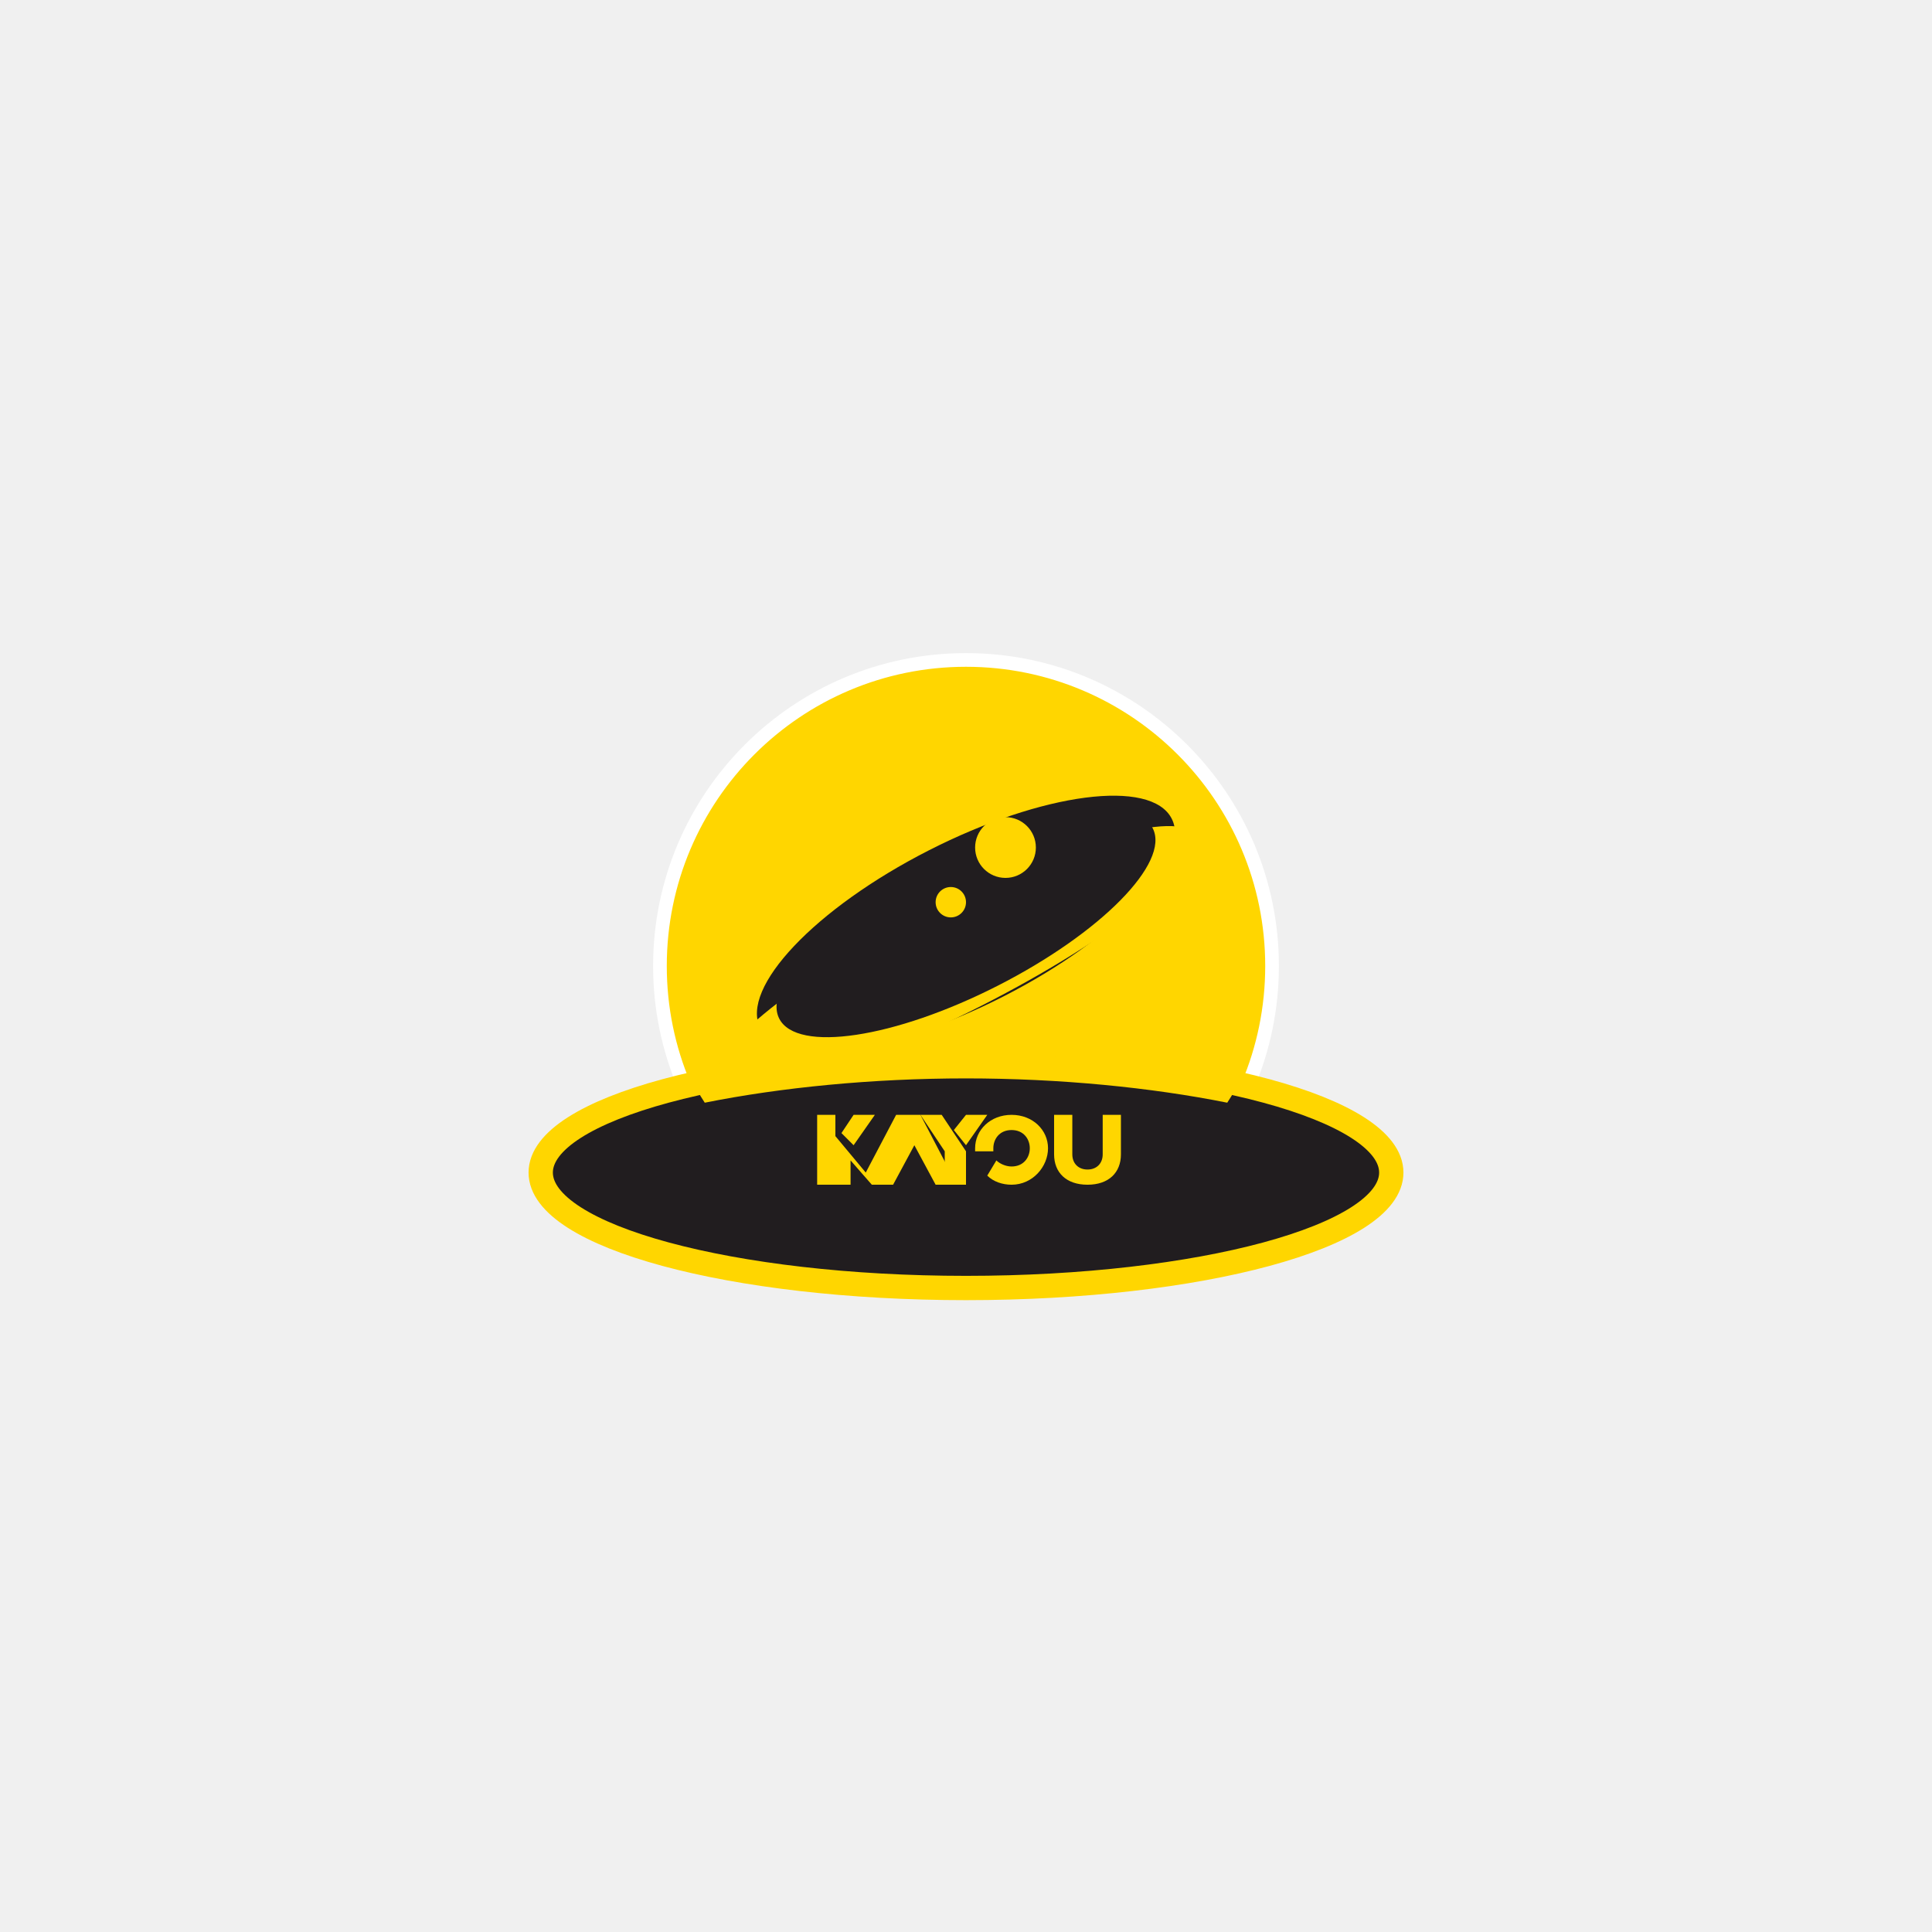
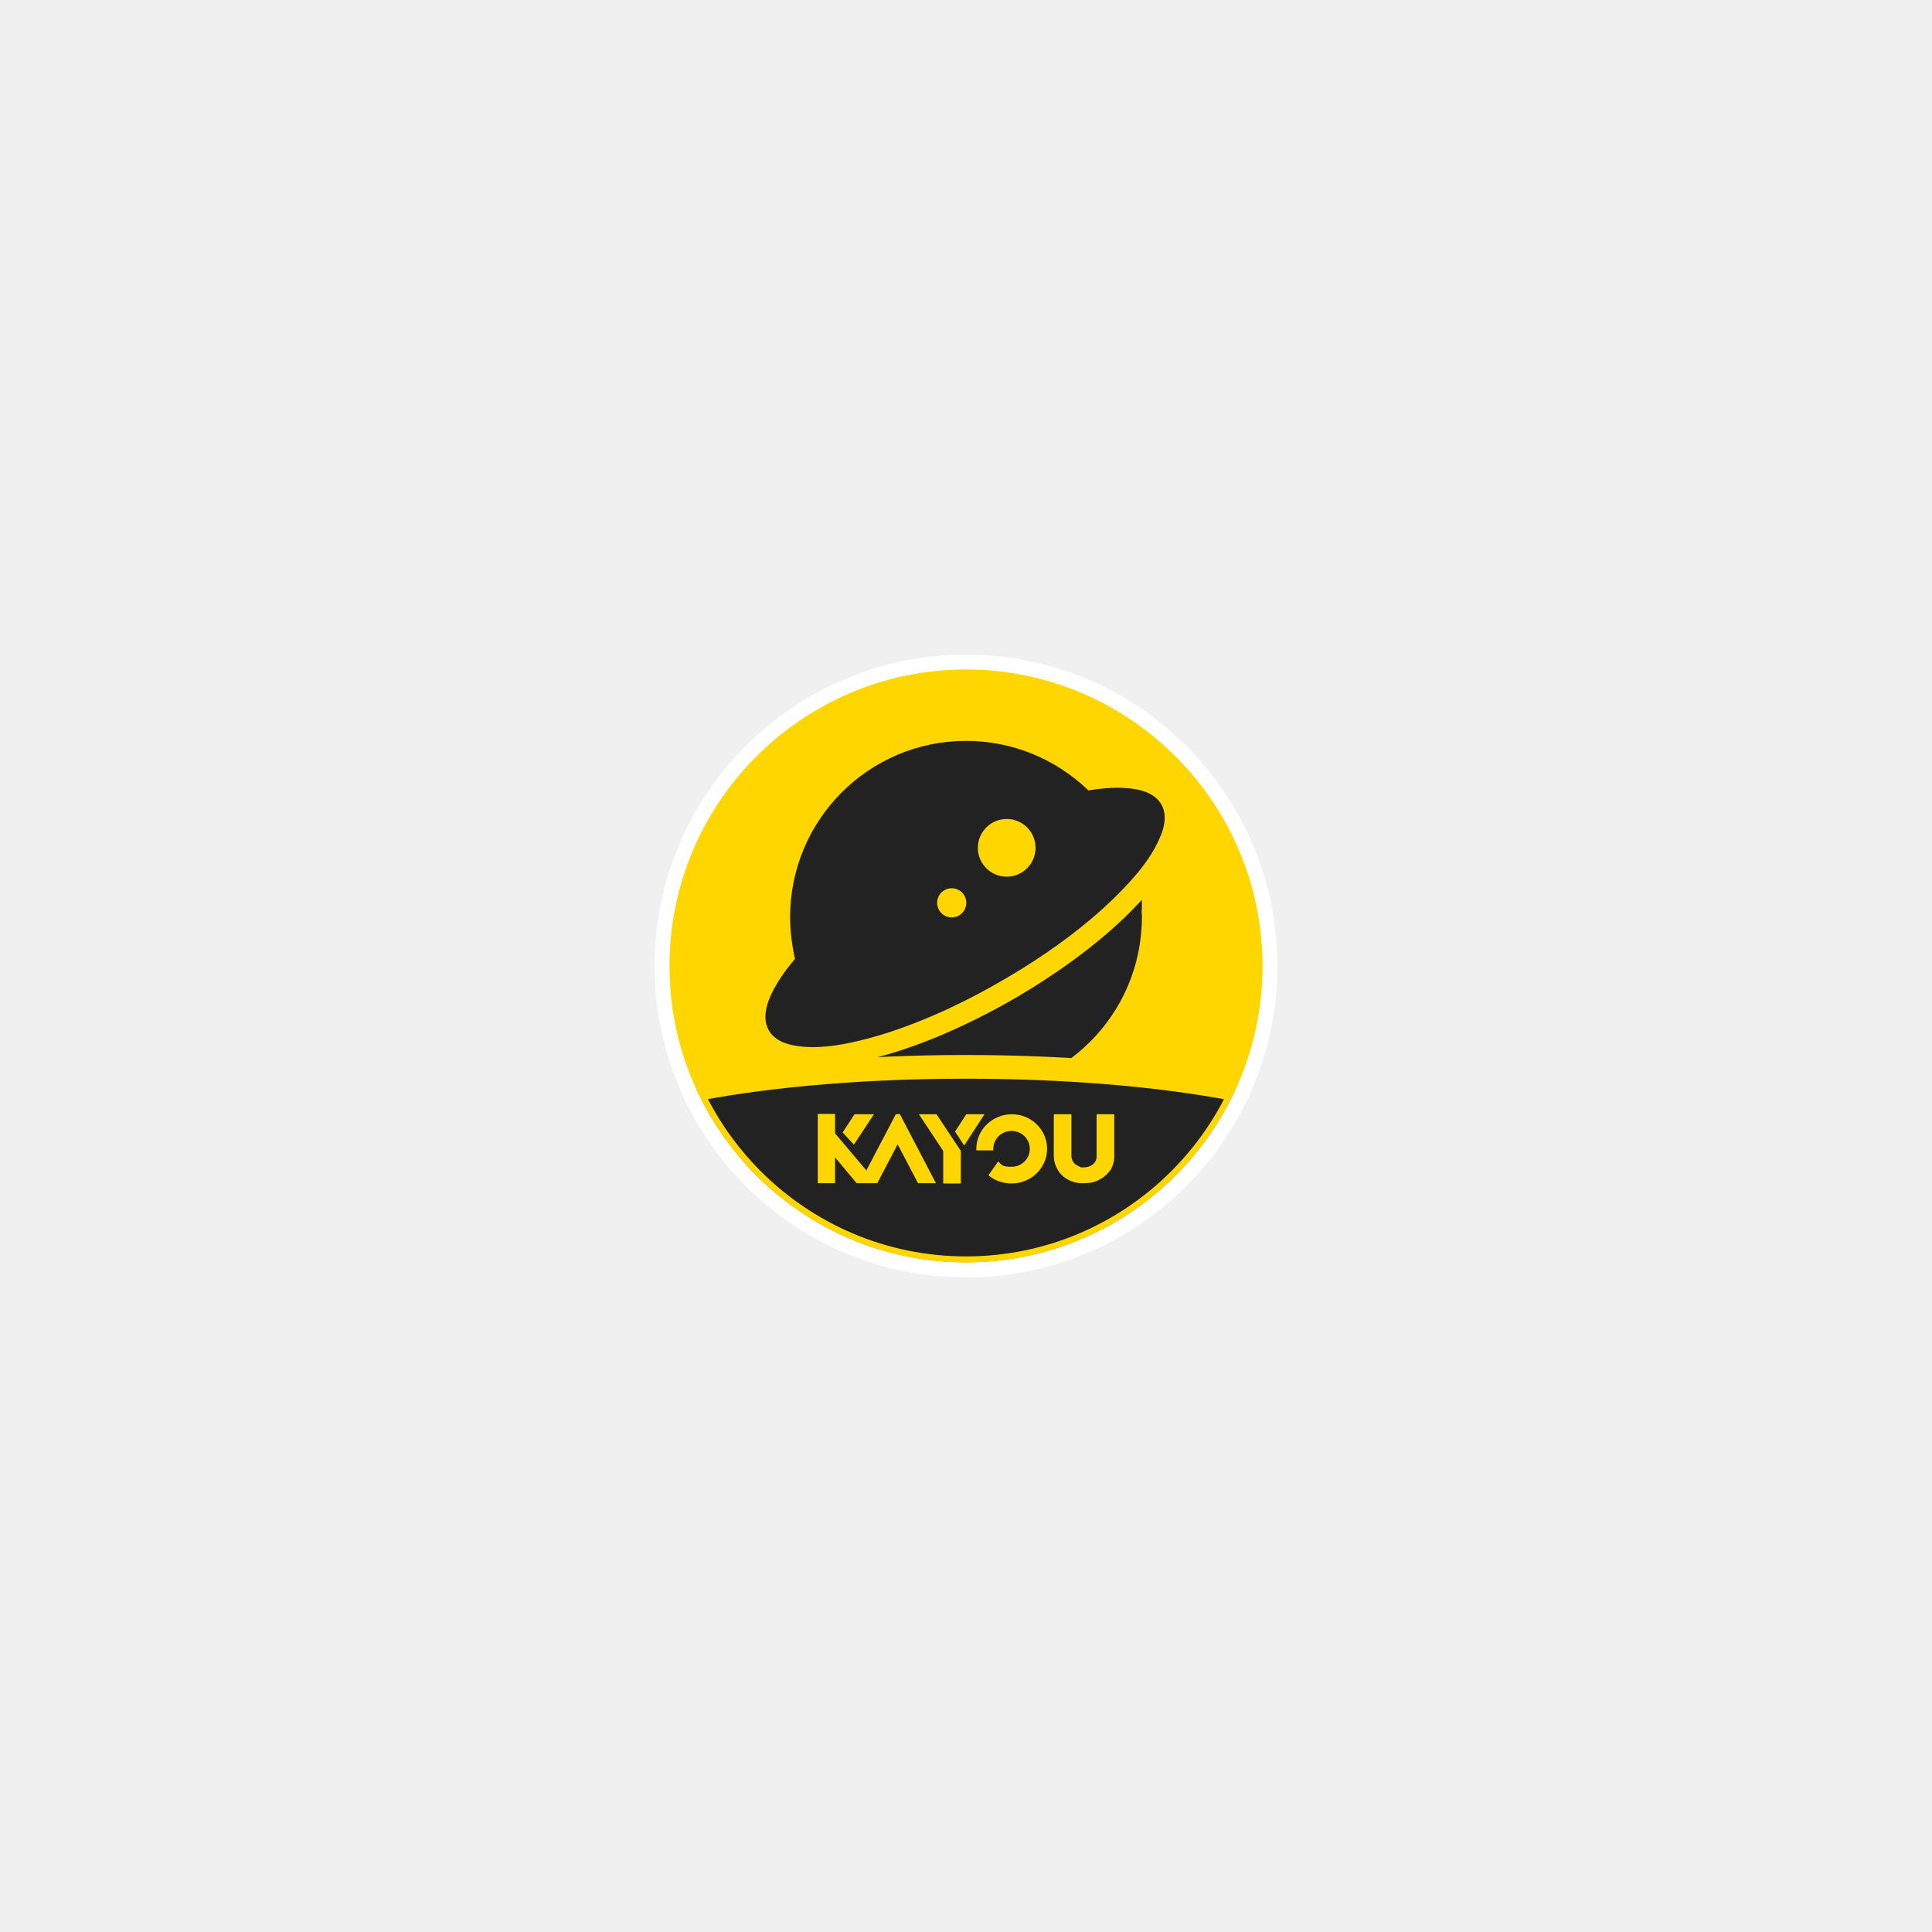
- <svg xmlns="http://www.w3.org/2000/svg" viewBox="0 0 636 636">
+ <svg xmlns="http://www.w3.org/2000/svg" xmlns:xlink="http://www.w3.org/1999/xlink" version="1.1" id="图层_1" x="0px" y="0px" viewBox="0 0 636 636" style="enable-background:new 0 0 636 636;" xml:space="preserve">
+   <style type="text/css">
+ 	.st0{fill:#FFFFFF;}
+ 	.st1{fill:#FFD600;}
+ 	.st2{fill:#222222;stroke:#222222;stroke-width:1.6;}
+ 	.st3{fill:#222222;}
+ 	.st4{clip-path:url(#SVGID_2_);}
+ </style>
  <g>
-     <circle cx="318" cy="318" r="103" fill="#FFFFFF" />
-     <circle cx="318" cy="318" r="97" fill="#FFD600" />
-     <circle cx="318" cy="318" r="97" fill="none" stroke="#FFD600" stroke-width="3" />
-     <ellipse cx="318" cy="304" rx="76" ry="27" fill="#211D1F" transform="rotate(-27 318 304)" />
-     <ellipse cx="315" cy="315" rx="88" ry="18" fill="#FFD600" transform="rotate(-27 315 315)" />
-     <ellipse cx="318" cy="304" rx="69" ry="23" fill="#211D1F" transform="rotate(-27 318 304)" />
-     <circle cx="331" cy="279" r="10" fill="#FFD600" />
-     <circle cx="313" cy="297" r="5" fill="#FFD600" />
-     <path fill="#211D1F" stroke="#FFD600" stroke-width="8" d="M178,386c0,-21 63,-38 140,-38s140,17 140,38s-63,38 -140,38s-140,-17 -140,-38z" />
-     <path fill="#FFD600" d="M228,355c25,-5 57,-8 90,-8s65,3 90,8c-1,3 -2,5 -4,8c-25,-5 -55,-8 -86,-8s-61,3 -86,8c-2,-3 -3,-5 -4,-8z" />
-     <path fill="#FFD600" d="M269,367h6v7l10,12l10,-19h8l12,23h-7l-7,-13l-7,13h-7l-7,-8v8h-11z" />
-     <path fill="#FFD600" d="M303,367h7l8,12v11h-7v-11z" />
-     <path fill="#FFD600" d="M318,367h7l-7,10l-4,-5z" />
-     <path fill="#FFD600" d="M333,367c7,0 12,5 12,11s-5,12 -12,12c-3,0 -6,-1 -8,-3l3,-5c1,1 3,2 5,2c4,0 6,-3 6,-6s-2,-6 -6,-6s-6,3 -6,6v1h-6v-1c0,-6 5,-11 12,-11z" />
-     <path fill="#FFD600" d="M347,367h6v13c0,3 2,5 5,5s5,-2 5,-5v-13h6v13c0,6 -4,10 -11,10s-11,-4 -11,-10z" />
-     <path fill="#FFD600" d="M281,367h7l-7,10l-4,-4z" />
+     <g>
+       <circle class="st0" cx="318" cy="318" r="102.5" />
+       <g>
+         <g>
+           <circle class="st1" cx="318" cy="318" r="97.5" />
+           <g>
+             <path class="st2" d="M318,244.7C318,244.7,318,244.7,318,244.7c0.1,0,0.1,0,0.1,0H318z" />
+             <g>
+               <path class="st3" d="M375.9,298.3v-2.1l-1.4,1.5c-9.8,10.5-24.2,21.5-40.7,31.1c-16.7,9.6-33.7,16.7-47.8,19.9l-1.8,0.4l1.5,1        c9.6,6.4,20.7,9.8,32.2,9.8c32,0,58-26,58-58c0-0.6,0-1.2-0.1-1.8C375.9,299.5,375.9,298.9,375.9,298.3z" />
+               <path class="st3" d="M382.3,264.8c-1.6-2.8-4.9-4.6-9.8-5.2c-4-0.5-8.7-0.3-14.2,0.6c-10.9-10.5-25.2-16.3-40.3-16.3        c-32,0-57.9,26-57.9,58c0,4.6,0.6,9.2,1.6,13.8c-3.8,4.4-6.5,8.6-8.2,12.5c-1.9,4.4-2,8.2-0.4,11c1.6,2.8,4.9,4.6,9.8,5.2        c1.4,0.2,2.9,0.3,4.6,0.3c3.9,0,8.3-0.5,13.1-1.6c14.5-3.1,31.9-10.2,49.1-20.2c17.1-9.8,32-21.3,42.1-32.5        c4.8-5.2,8.1-10.1,10-14.6C383.8,271.4,383.9,267.6,382.3,264.8z" />
+             </g>
+           </g>
+           <g>
+             <g>
+               <g>
+                 <defs>
+                   <circle id="SVGID_1_" cx="318" cy="318" r="97.5" />
+                 </defs>
+                 <clipPath id="SVGID_2_">
+                   <use xlink:href="#SVGID_1_" style="overflow:visible;" />
+                 </clipPath>
+                 <g class="st4">
+                   <g>
+                     <path class="st3" d="M318,351.2c-33.7,0-64.6,2.8-88.7,7.4c15.4,33.6,49.3,56.9,88.7,56.9c39.4,0,73.3-23.3,88.7-56.9           C382.6,354,351.7,351.2,318,351.2z" />
+                     <path class="st1" d="M227.7,354.9c1,2.5,2.1,4.9,3.3,7.3c24.4-4.6,54.9-7.1,86.9-7.1c32.1,0,62.6,2.5,86.9,7.1           c1.2-2.4,2.3-4.8,3.3-7.3c-25.2-4.9-56.9-7.6-90.4-7.6C284.6,347.3,253,350,227.7,354.9z" />
+                   </g>
+                 </g>
+               </g>
+             </g>
+           </g>
+           <circle class="st1" cx="331.4" cy="279.1" r="9.5" />
+           <circle class="st1" cx="313.3" cy="297.2" r="4.8" />
+         </g>
+         <g>
+           <path class="st1" d="M318,415.6c-53.8,0-97.6-43.8-97.6-97.6c0-53.8,43.8-97.6,97.6-97.6c53.8,0,97.6,43.8,97.6,97.6      C415.6,371.8,371.8,415.6,318,415.6z M318,222.4c-52.7,0-95.6,42.9-95.6,95.6s42.9,95.6,95.6,95.6s95.6-42.9,95.6-95.6      S370.7,222.4,318,222.4z" />
+         </g>
+       </g>
+     </g>
+   </g>
+   <g>
+     <polygon class="st1" points="287.7,366.8 287.6,366.8 281.3,366.8 277.4,372.8 281.1,376.8  " />
+     <polygon class="st1" points="318.1,366.8 314.4,372.5 317.4,377.1 324.1,366.8  " />
+     <polygon class="st1" points="294.9,366.8 285.2,385.3 274.9,373.1 274.9,366.7 269.2,366.7 269.2,389.5 274.9,389.5 274.9,381    282,389.5 288.8,389.5 295.5,376.7 302.2,389.5 308.1,389.5 296.2,366.7  " />
+     <polygon class="st1" points="302.5,366.8 310.5,378.9 310.5,389.6 316.3,389.6 316.3,378.9 308.3,366.8  " />
+     <path class="st1" d="M361,366.8v13.5c0,0.5,0,1.1-0.2,1.6s-0.5,0.9-0.9,1.3c-0.9,0.7-1.9,1.1-3,1.1c-1.1,0-1.1,0-1.6-0.3   c-0.5-0.2-1-0.5-1.4-0.8c-0.8-0.7-1.2-1.7-1.2-2.9v-13.5h-5.8v13.4c0,1.8,0.4,3.4,1.3,4.9c0.8,1.4,2,2.5,3.5,3.3s3.3,1.2,5.2,1.1   c1.8,0,3.5-0.3,5.1-1.2c1.5-0.8,2.7-1.9,3.6-3.2c0.9-1.5,1.3-3.2,1.2-4.9v-13.4H361z" />
+     <path class="st1" d="M333,366.8C333,366.8,333,366.8,333,366.8c0.1,0,0.1,0,0.1,0H333z" />
+     <path class="st1" d="M333.1,366.8c-6.4,0-11.7,5.1-11.7,11.4c0,0.2,0,0.3,0,0.5c0,0,0,0,0,0h5.6c0-0.1,0-0.3,0-0.5   c0-3.3,2.7-5.9,6-5.9s6,2.6,6,5.9s-2.7,5.9-6,5.9s-3.3-0.7-4.4-1.8l-3.2,4.6c2,1.7,4.7,2.7,7.6,2.7c6.4,0,11.7-5.1,11.7-11.4   C344.7,371.9,339.5,366.8,333.1,366.8z" />
  </g>
</svg>
